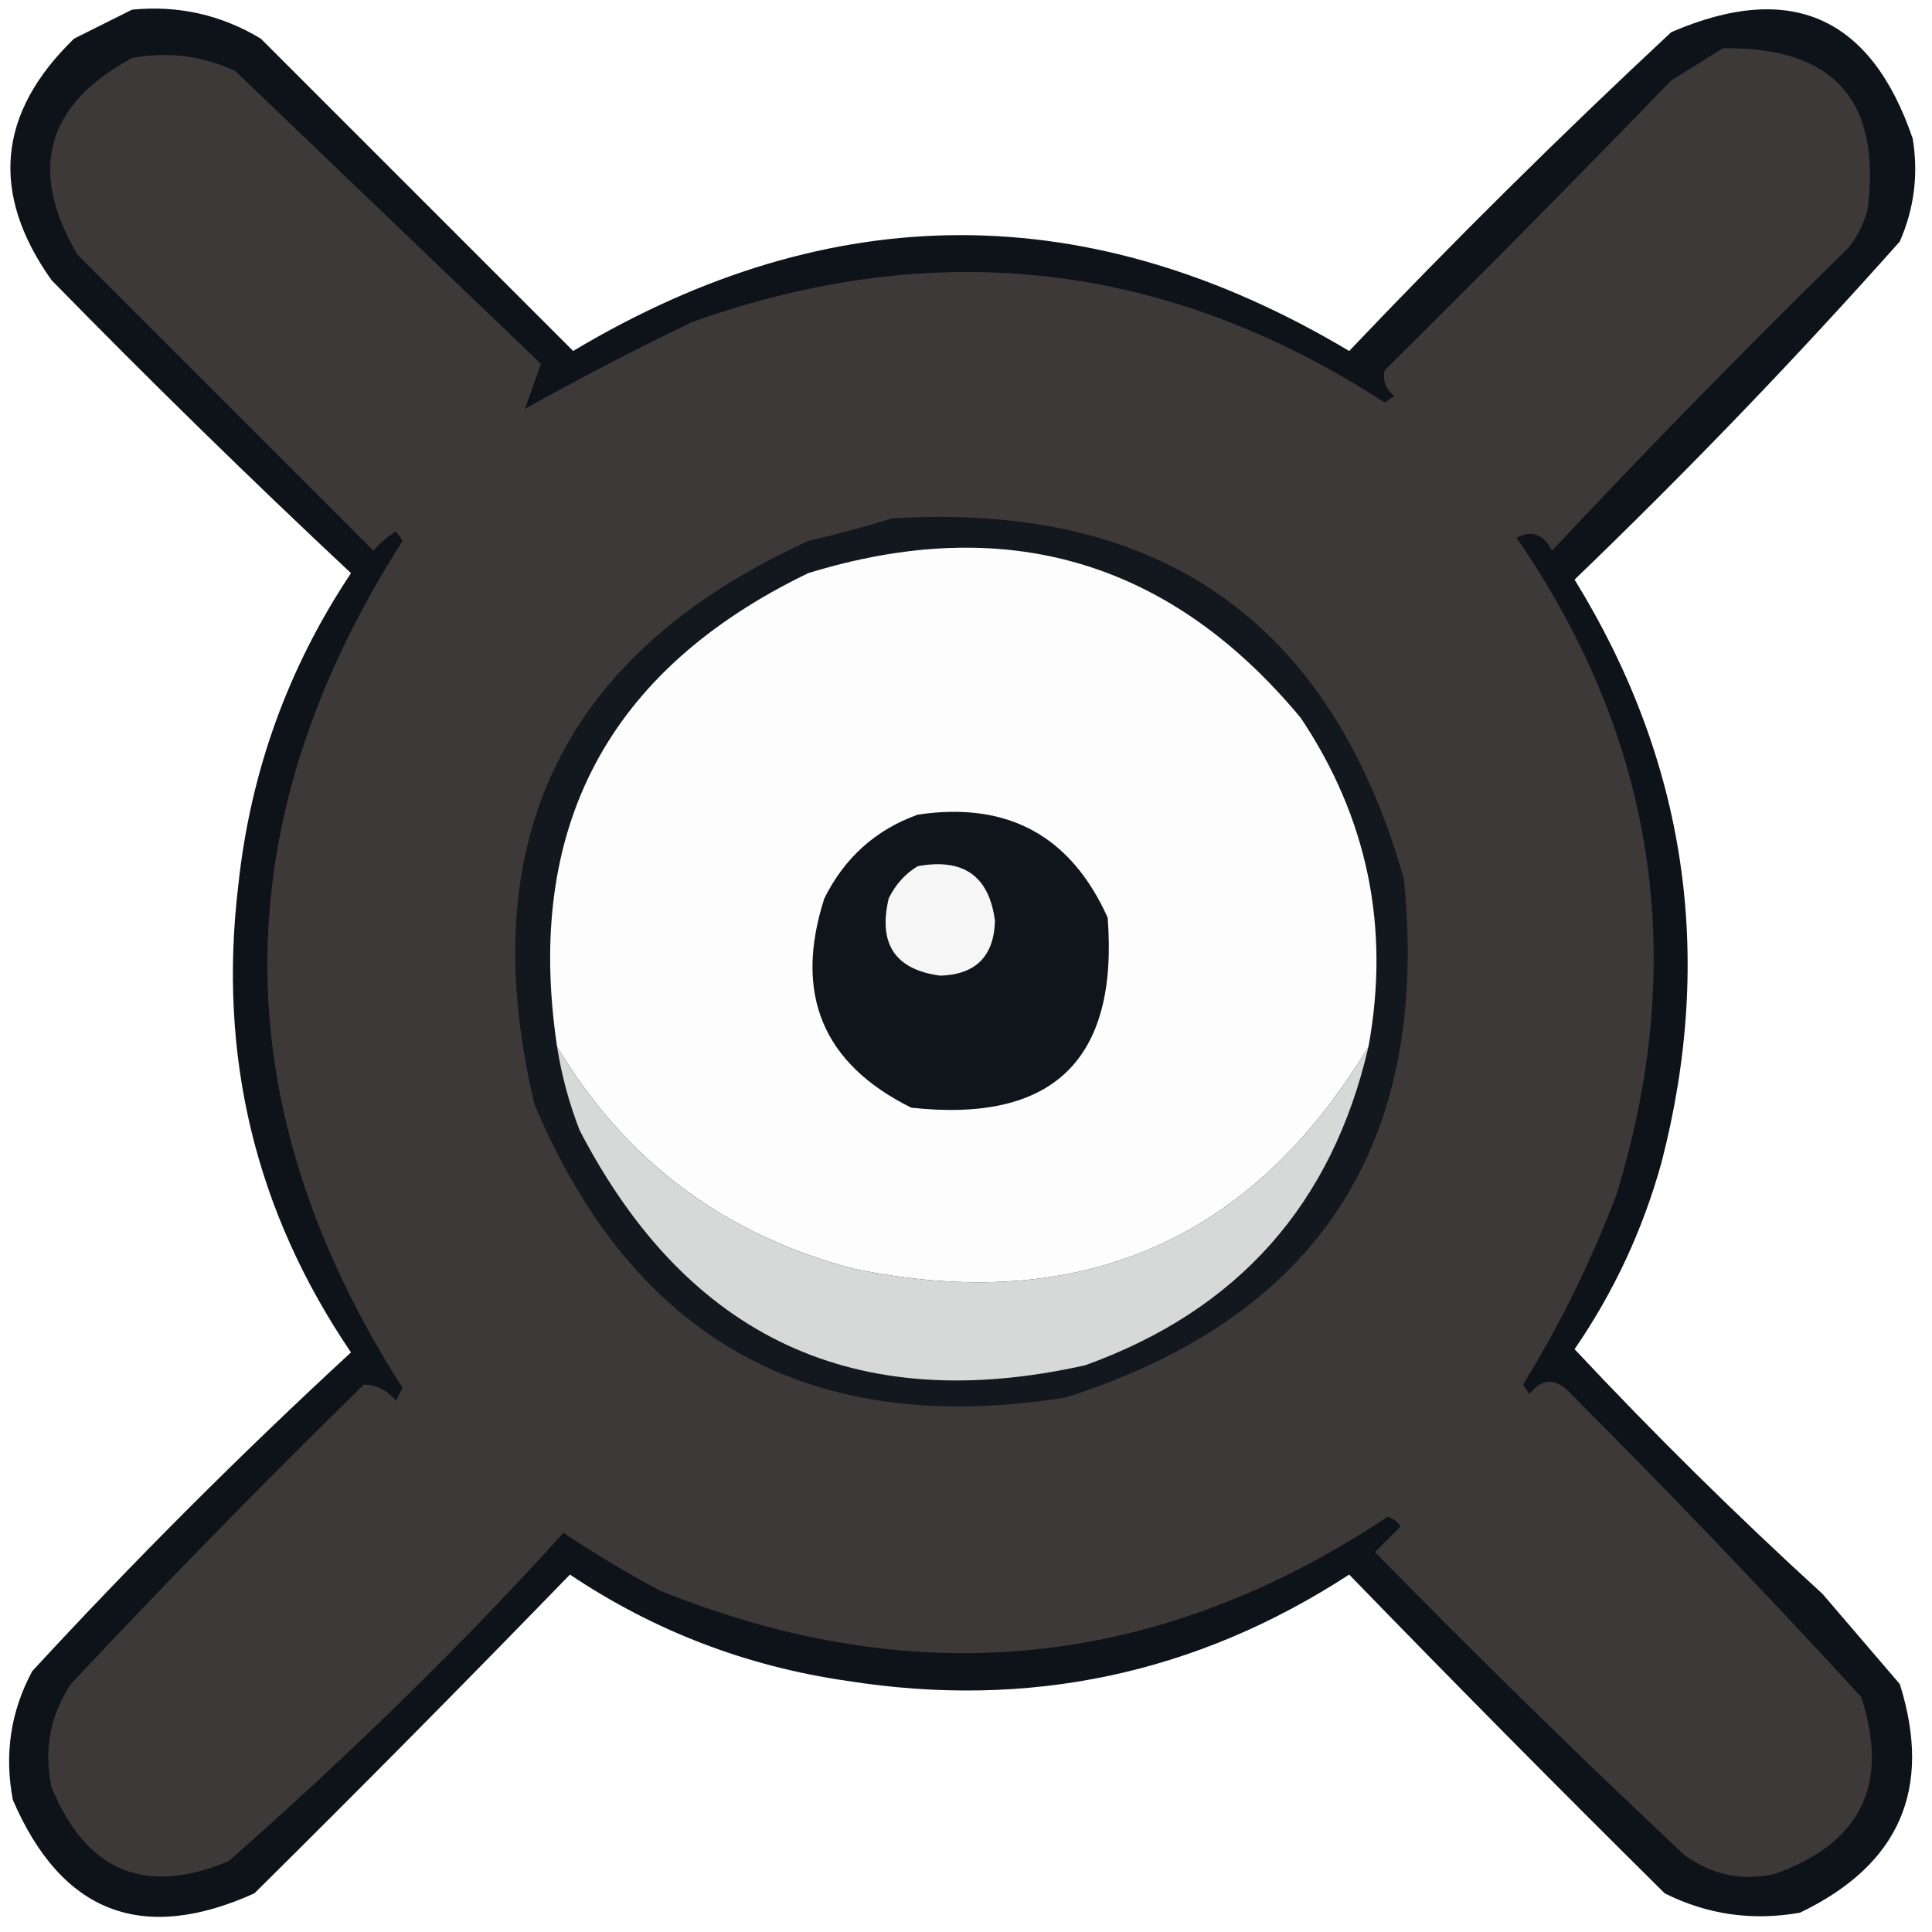
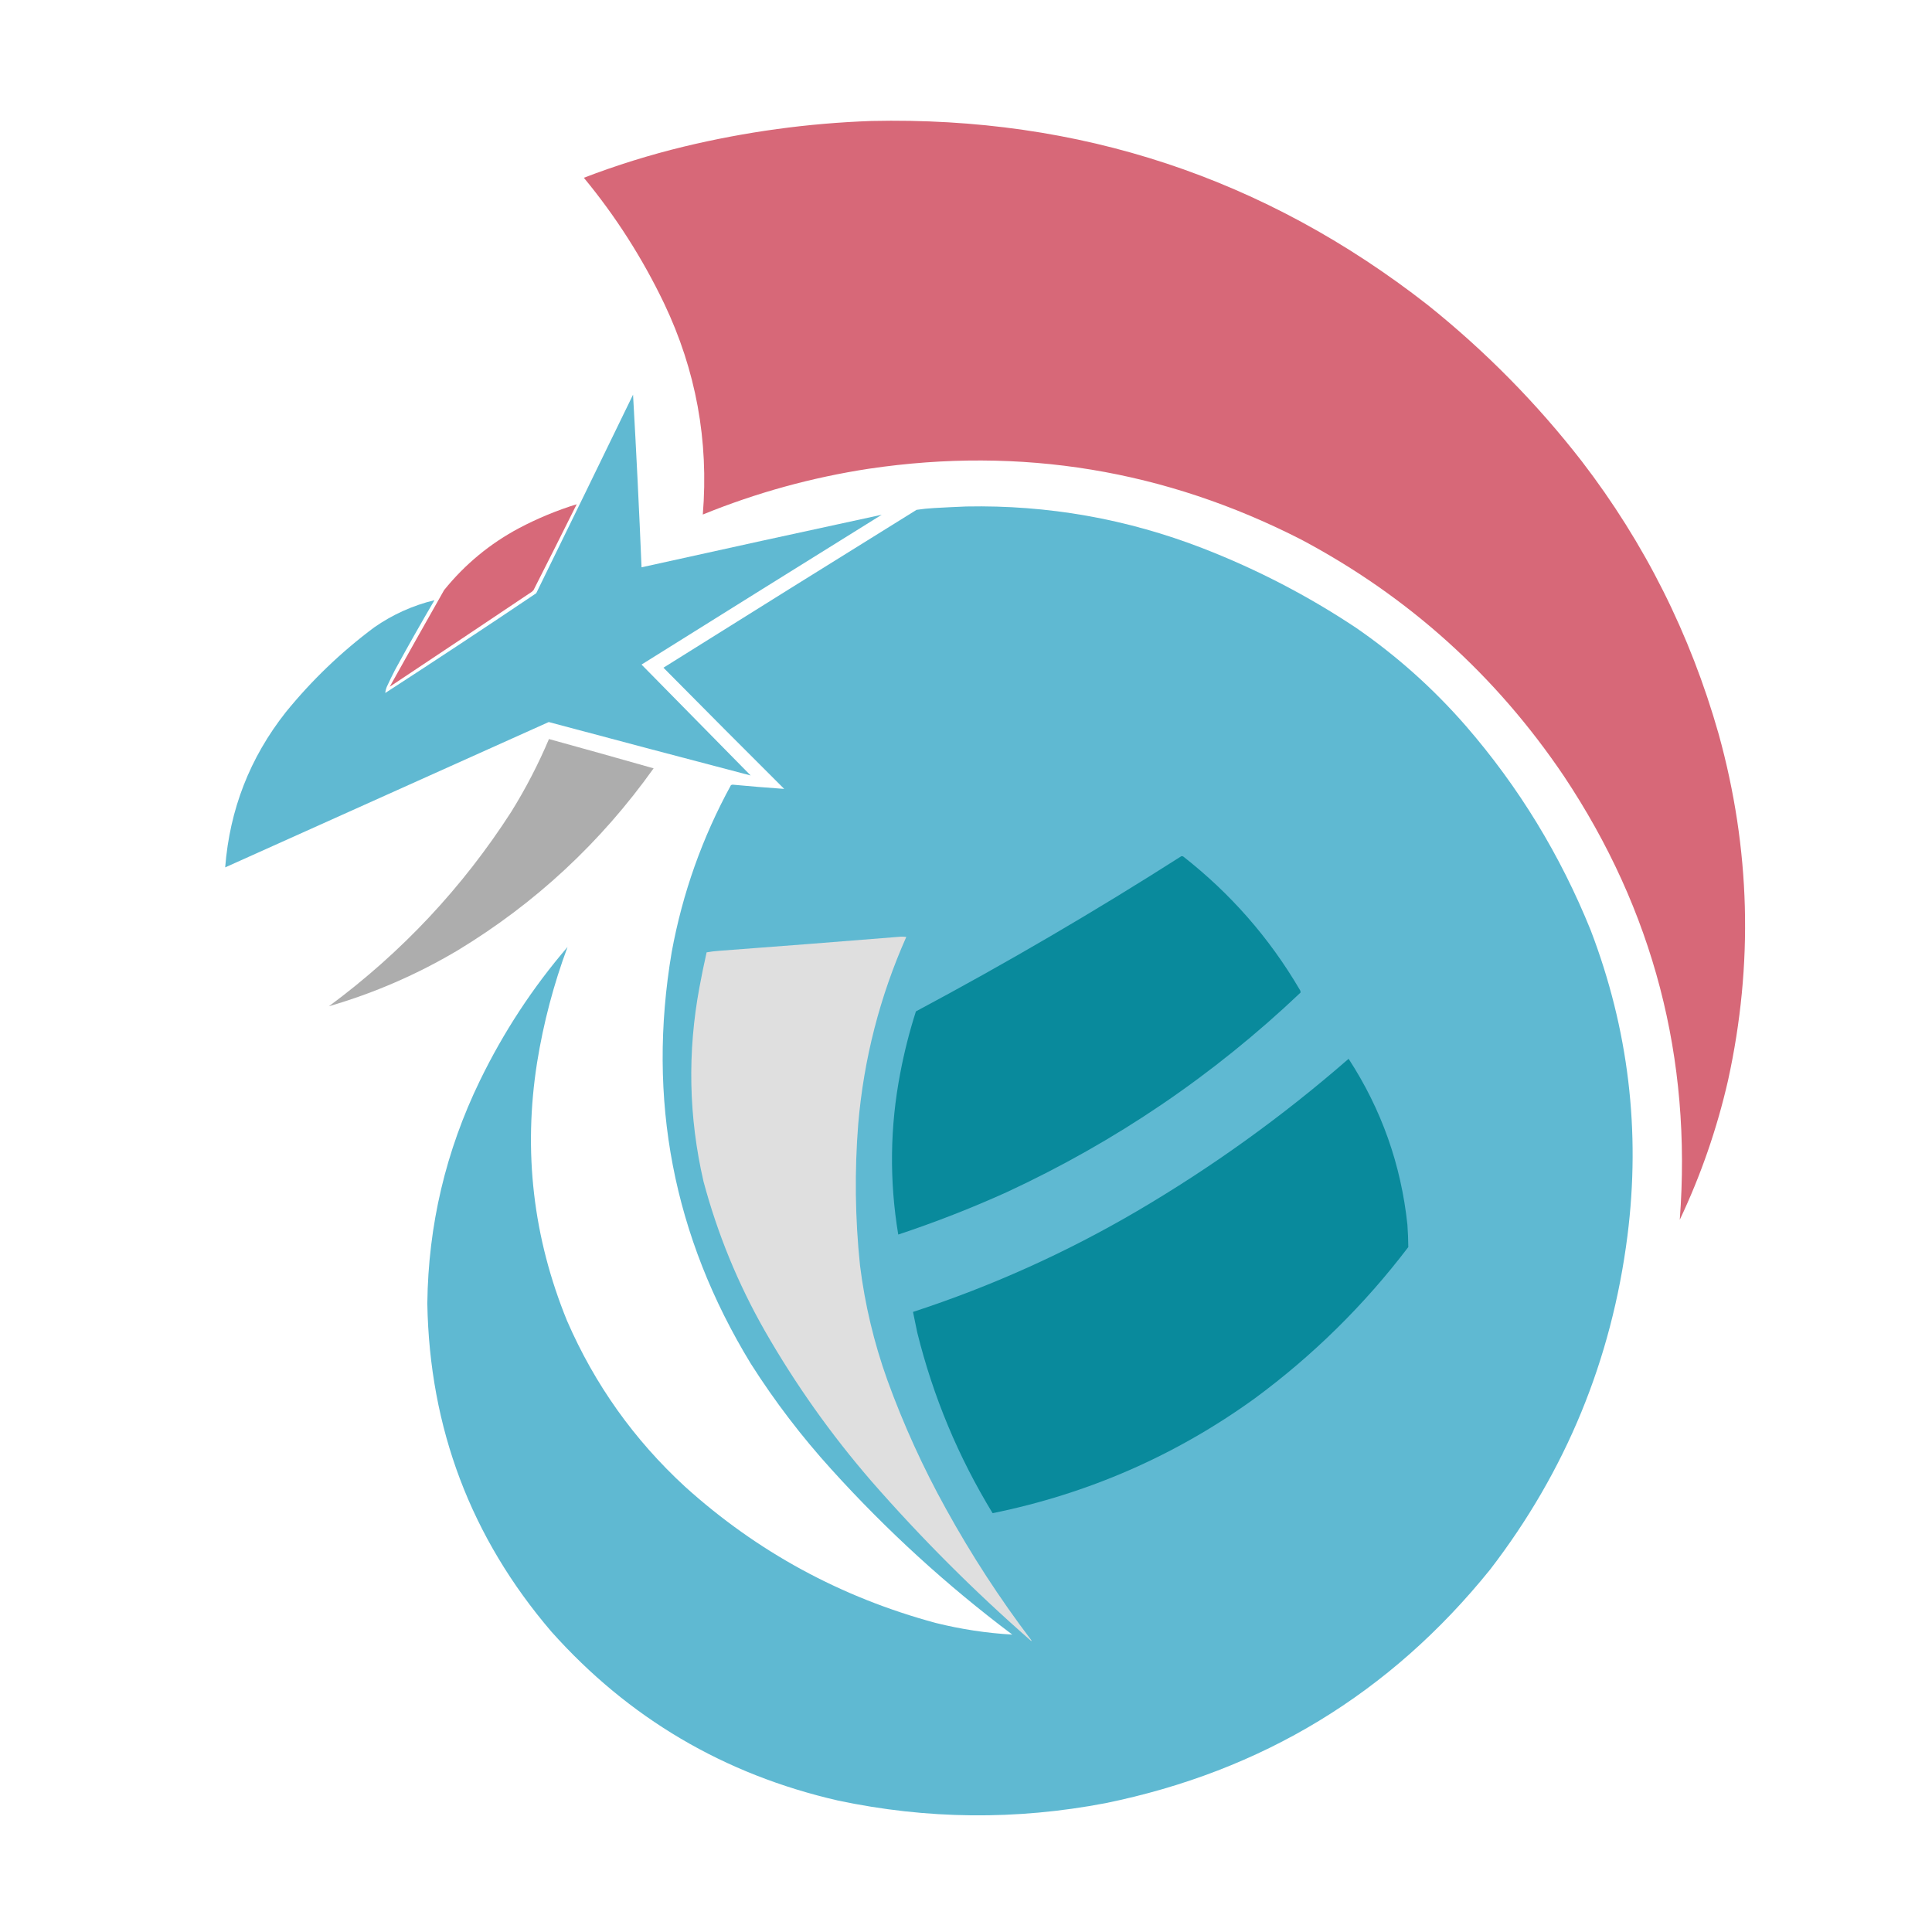
- <svg xmlns="http://www.w3.org/2000/svg" version="1.1" width="300px" height="300px" style="shape-rendering:geometricPrecision; text-rendering:geometricPrecision; image-rendering:optimizeQuality; fill-rule:evenodd; clip-rule:evenodd">
+ <svg xmlns="http://www.w3.org/2000/svg" version="1.1" width="4320px" height="4320px" style="shape-rendering:geometricPrecision; text-rendering:geometricPrecision; image-rendering:optimizeQuality; fill-rule:evenodd; clip-rule:evenodd">
  <g>
-     <path style="opacity:1" fill="#0e131a" d="M 20.5,1.5 C 27.676,0.794 34.343,2.294 40.5,6C 56.733,22.233 72.9,38.4 89,54.5C 129.113,30.514 169.28,30.514 209.5,54.5C 225.654,37.512 242.321,21.012 259.5,5C 278.005,-2.996 290.505,2.504 297,21.5C 297.914,27.03 297.247,32.363 295,37.5C 278.895,55.607 262.062,73.107 244.5,90C 261.831,118.161 266.331,148.328 258,180.5C 255.108,190.949 250.608,200.616 244.5,209.5C 256.848,222.682 269.682,235.349 283,247.5C 287,252.167 291,256.833 295,261.5C 300.121,277.762 294.955,289.595 279.5,297C 272.129,298.31 265.129,297.31 258.5,294C 242.013,277.68 225.68,261.18 209.5,244.5C 185.722,259.968 159.722,265.468 131.5,261C 115.875,258.738 101.542,253.238 88.5,244.5C 72.32,261.18 55.987,277.68 39.5,294C 22.062,301.862 9.562,297.029 2,279.5C 0.644,272.424 1.644,265.757 5,259.5C 20.833,242.333 37.333,225.833 54.5,210C 39.662,188.145 33.829,163.978 37,137.5C 38.875,119.872 44.709,103.705 54.5,89C 38.695,74.196 23.195,59.029 8,43.5C -1.558,30.026 -0.391,17.526 11.5,6C 14.592,4.454 17.592,2.954 20.5,1.5 Z" />
+     <path style="opacity:0.998" fill="#d76878" d="M 1948.5,270.5 C 2413.47,260.106 2828.14,397.272 3192.5,682C 3321.19,785.017 3436.02,901.517 3537,1031.5C 3677.49,1214.49 3779.49,1417.82 3843,1641.5C 3913.99,1897.8 3920.99,2155.8 3864,2415.5C 3839.32,2523.51 3803.32,2627.51 3756,2727.5C 3783.43,2366.54 3697.1,2035.88 3497,1735.5C 3345.15,1510.42 3149.65,1334.25 2910.5,1207C 2605.33,1050.75 2282.99,997.749 1943.5,1048C 1815.38,1067.53 1691.38,1101.69 1571.5,1150.5C 1585.02,985.306 1556.19,827.973 1485,678.5C 1436.44,577.216 1376.61,483.549 1305.5,397.5C 1378.28,369.552 1452.61,346.385 1528.5,328C 1666.71,294.66 1806.71,275.493 1948.5,270.5 Z" />
  </g>
  <g>
-     <path style="opacity:1" fill="#3d3938" d="M 267.5,7.5 C 284.68,7.219 292.18,15.552 290,32.5C 289.439,34.725 288.439,36.725 287,38.5C 271.304,53.862 255.971,69.529 241,85.5C 239.677,82.941 237.843,82.275 235.5,83.5C 257.087,114.923 262.254,148.923 251,185.5C 247.087,195.826 242.253,205.659 236.5,215C 236.833,215.5 237.167,216 237.5,216.5C 239.319,214.089 241.319,213.922 243.5,216C 258.976,231.477 274.143,247.311 289,263.5C 293.449,277.102 288.949,286.268 275.5,291C 270.389,292.111 265.722,291.111 261.5,288C 245.195,272.696 229.195,257.029 213.5,241C 214.833,239.667 216.167,238.333 217.5,237C 216.975,236.308 216.308,235.808 215.5,235.5C 179.902,259.197 142.236,263.03 102.5,247C 97.334,244.252 92.334,241.252 87.5,238C 72.189,254.96 54.855,271.96 35.5,289C 22.52,294.429 13.353,290.596 8,277.5C 6.775,271.732 7.775,266.399 11,261.5C 25.804,245.695 40.971,230.195 56.5,215C 58.417,215.027 60.084,215.861 61.5,217.5C 61.833,216.833 62.167,216.167 62.5,215.5C 34.518,171.682 34.518,127.848 62.5,84C 62.167,83.5 61.833,83 61.5,82.5C 60.186,83.313 59.02,84.313 58,85.5C 42.667,70.167 27.333,54.833 12,39.5C 4.314,26.412 7.147,16.245 20.5,9C 26.064,7.99 31.398,8.657 36.5,11C 52.333,26.167 68.167,41.333 84,56.5C 83.22,58.73 82.387,61.063 81.5,63.5C 89.913,58.791 98.58,54.291 107.5,50C 145.476,36.462 181.309,40.629 215,62.5C 215.5,62.167 216,61.833 216.5,61.5C 215.167,60.38 214.667,59.047 215,57.5C 230.014,42.653 244.847,27.653 259.5,12.5C 262.231,10.808 264.898,9.142 267.5,7.5 Z" />
+     <path style="opacity:0.996" fill="#5fb9d2" d="M 1415.5,882.5 C 1422.84,1010.96 1429.17,1139.62 1434.5,1268.5C 1613.45,1228.84 1792.45,1189.68 1971.5,1151C 1792.33,1262.42 1613.33,1374.08 1434.5,1486C 1515.83,1568.67 1597.17,1651.33 1678.5,1734C 1527.99,1694.58 1377.49,1654.75 1227,1614.5C 985.875,1722.93 744.709,1831.26 503.5,1939.5C 513.659,1809.8 558.826,1694.14 639,1592.5C 697.13,1521.03 762.964,1457.86 836.5,1403C 877.668,1374.25 922.668,1353.92 971.5,1342C 941.199,1393.65 911.699,1445.82 883,1498.5C 876.728,1510.71 870.728,1523.04 865,1535.5C 863.107,1540.01 861.941,1544.67 861.5,1549.5C 974.614,1476.24 1087.11,1401.91 1199,1326.5C 1271.45,1178.6 1343.62,1030.6 1415.5,882.5 Z" />
  </g>
  <g>
-     <path style="opacity:1" fill="#13181e" d="M 138.5,80.5 C 180.198,77.909 206.698,96.576 218,136.5C 222.13,177.663 204.63,204.496 165.5,217C 125.948,223.314 98.448,208.147 83,171.5C 73.219,130.564 87.386,101.397 125.5,84C 129.999,82.961 134.332,81.794 138.5,80.5 Z" />
+     <path style="opacity:0.098" fill="#d56679" d="M 1289.5,1126.5 C 1290.83,1127.17 1290.83,1127.17 1289.5,1126.5 Z" />
  </g>
  <g>
-     <path style="opacity:1" fill="#fdfdfd" d="M 212.5,162.5 C 194.272,192.765 167.606,204.265 132.5,197C 112.381,191.693 97.047,180.193 86.5,162.5C 81.416,128.506 94.416,104.006 125.5,89C 156.203,79.543 181.703,87.043 202,111.5C 212.369,127.038 215.869,144.038 212.5,162.5 Z" />
+     <path style="opacity:0.991" fill="#d76878" d="M 1289.5,1127.5 C 1257.62,1191.6 1225.45,1255.6 1193,1319.5C 1191.83,1320.67 1190.67,1321.83 1189.5,1323C 1083.61,1394.1 977.615,1464.94 871.5,1535.5C 911.723,1463.39 952.223,1391.39 993,1319.5C 1039.6,1261.87 1095.44,1215.71 1160.5,1181C 1201.88,1159.15 1244.88,1141.32 1289.5,1127.5 Z" />
  </g>
  <g>
-     <path style="opacity:1" fill="#10151c" d="M 142.5,126.5 C 156.44,124.414 166.273,129.747 172,142.5C 173.687,164.575 163.52,174.408 141.5,172C 127.736,165.181 123.236,154.347 128,139.5C 131.162,133.164 135.996,128.831 142.5,126.5 Z" />
+     <path style="opacity:0.999" fill="#5fb9d2" d="M 2160.5,1132.5 C 2343.07,1128.93 2519.41,1160.09 2689.5,1226C 2810.69,1273.09 2925.02,1332.42 3032.5,1404C 3123.23,1466.57 3205.07,1539.74 3278,1623.5C 3396.02,1759.74 3489.02,1912.08 3557,2080.5C 3641.38,2301.23 3668.72,2528.89 3639,2763.5C 3603.61,3040.79 3501.28,3289.46 3332,3509.5C 3108.82,3786.33 2821.98,3960.5 2471.5,4032C 2271.74,4070.14 2072.41,4068.14 1873.5,4026C 1619.15,3967.68 1405.65,3841.85 1233,3648.5C 1052.85,3438.01 960.354,3193.34 955.5,2914.5C 957.548,2739.65 996.715,2573.65 1073,2416.5C 1125.65,2308.11 1190.98,2208.44 1269,2117.5C 1237.92,2201.15 1215.25,2287.15 1201,2375.5C 1169.59,2574.5 1191.93,2767.17 1268,2953.5C 1329.76,3095.59 1417.6,3219.09 1531.5,3324C 1693.22,3470.06 1880.22,3571.73 2092.5,3629C 2148.72,3642.98 2205.72,3651.65 2263.5,3655C 2117.32,3545.2 1982.49,3422.03 1859,3285.5C 1792.21,3211.87 1732.21,3133.2 1679,3049.5C 1505.27,2764.85 1446.27,2457.85 1502,2128.5C 1526.24,1996.95 1570.4,1872.62 1634.5,1755.5C 1635.67,1755.17 1636.83,1754.83 1638,1754.5C 1676.49,1758.14 1714.99,1761.31 1753.5,1764C 1663.14,1673.97 1573.14,1583.64 1483.5,1493C 1671.9,1374.94 1860.57,1257.27 2049.5,1140C 2062.39,1138.06 2075.39,1136.73 2088.5,1136C 2112.65,1134.63 2136.65,1133.46 2160.5,1132.5 Z" />
  </g>
  <g>
-     <path style="opacity:1" fill="#f6f6f6" d="M 142.5,134.5 C 149.603,133.202 153.603,136.035 154.5,143C 154.333,148.5 151.5,151.333 146,151.5C 138.997,150.569 136.33,146.569 138,139.5C 139.059,137.341 140.559,135.674 142.5,134.5 Z" />
+     <path style="opacity:0.306" fill="#d76978" d="M 871.5,1535.5 C 870.833,1536.17 870.833,1536.17 871.5,1535.5 Z" />
  </g>
  <g>
-     <path style="opacity:1" fill="#d7d8d8" d="M 86.5,162.5 C 97.047,180.193 112.381,191.693 132.5,197C 167.606,204.265 194.272,192.765 212.5,162.5C 206.869,186.968 192.202,203.468 168.5,212C 132.915,219.956 106.748,207.789 90,175.5C 88.362,171.278 87.195,166.945 86.5,162.5 Z" />
+     <path style="opacity:0.994" fill="#adadad" d="M 1227.5,1652.5 C 1305.58,1674.02 1383.58,1695.85 1461.5,1718C 1343.19,1884 1197.19,2019.66 1023.5,2125C 932.778,2178.9 836.778,2220.57 735.5,2250C 898.099,2129.75 1033.93,1984.92 1143,1815.5C 1175.35,1763.47 1203.52,1709.14 1227.5,1652.5 Z" />
+   </g>
+   <g>
+     <path style="opacity:1" fill="#098a9c" d="M 2641.5,1914.5 C 2642.87,1914.34 2644.21,1914.51 2645.5,1915C 2751.44,1997.91 2838.28,2097.08 2906,2212.5C 2907.59,2214.65 2908.26,2216.98 2908,2219.5C 2713.68,2404.02 2494.51,2552.85 2250.5,2666C 2171.47,2701.68 2090.8,2733.18 2008.5,2760.5C 1988.45,2639.91 1989.95,2519.58 2013,2399.5C 2021.86,2352.73 2033.53,2306.73 2048,2261.5C 2250.74,2153.25 2448.57,2037.58 2641.5,1914.5 Z" />
+   </g>
+   <g>
+     <path style="opacity:1" fill="#dfdfdf" d="M 2013.5,2094.5 C 2017.85,2094.33 2022.18,2094.5 2026.5,2095C 1967.29,2228.35 1931.45,2367.85 1919,2513.5C 1910.68,2618.96 1912.01,2724.29 1923,2829.5C 1933.94,2917.15 1954.27,3002.48 1984,3085.5C 2020.04,3184.92 2063.71,3280.92 2115,3373.5C 2171.69,3476.27 2235.36,3574.27 2306,3667.5C 2306.67,3668.17 2306.67,3668.83 2306,3669.5C 2179,3558.5 2060,3439.5 1949,3312.5C 1858.46,3207.94 1778.79,3095.61 1710,2975.5C 1649.94,2870.06 1604.28,2758.72 1573,2641.5C 1539.87,2497.52 1536.87,2352.86 1564,2207.5C 1568.82,2181.38 1574.16,2155.38 1580,2129.5C 1589.38,2127.78 1598.88,2126.61 1608.5,2126C 1743.68,2115.9 1878.68,2105.4 2013.5,2094.5 Z" />
+   </g>
+   <g>
+     <path style="opacity:0.106" fill="#5ebdcf" d="M 1269.5,2115.5 C 1270.83,2116.17 1270.83,2116.17 1269.5,2115.5 Z" />
+   </g>
+   <g>
+     <path style="opacity:1" fill="#098a9c" d="M 3015.5,2367.5 C 3088.99,2480.45 3132.82,2604.11 3147,2738.5C 3148.2,2755.16 3148.87,2771.83 3149,2788.5C 3050.64,2917.86 2936.14,3030.7 2805.5,3127C 2629.01,3254.37 2433.68,3339.87 2219.5,3383.5C 2142.71,3257.56 2086.54,3122.9 2051,2979.5C 2047.77,2964.17 2044.6,2948.84 2041.5,2933.5C 2216.66,2876.25 2383.66,2801.09 2542.5,2708C 2710.83,2609.18 2868.49,2495.68 3015.5,2367.5 Z" />
  </g>
</svg>
